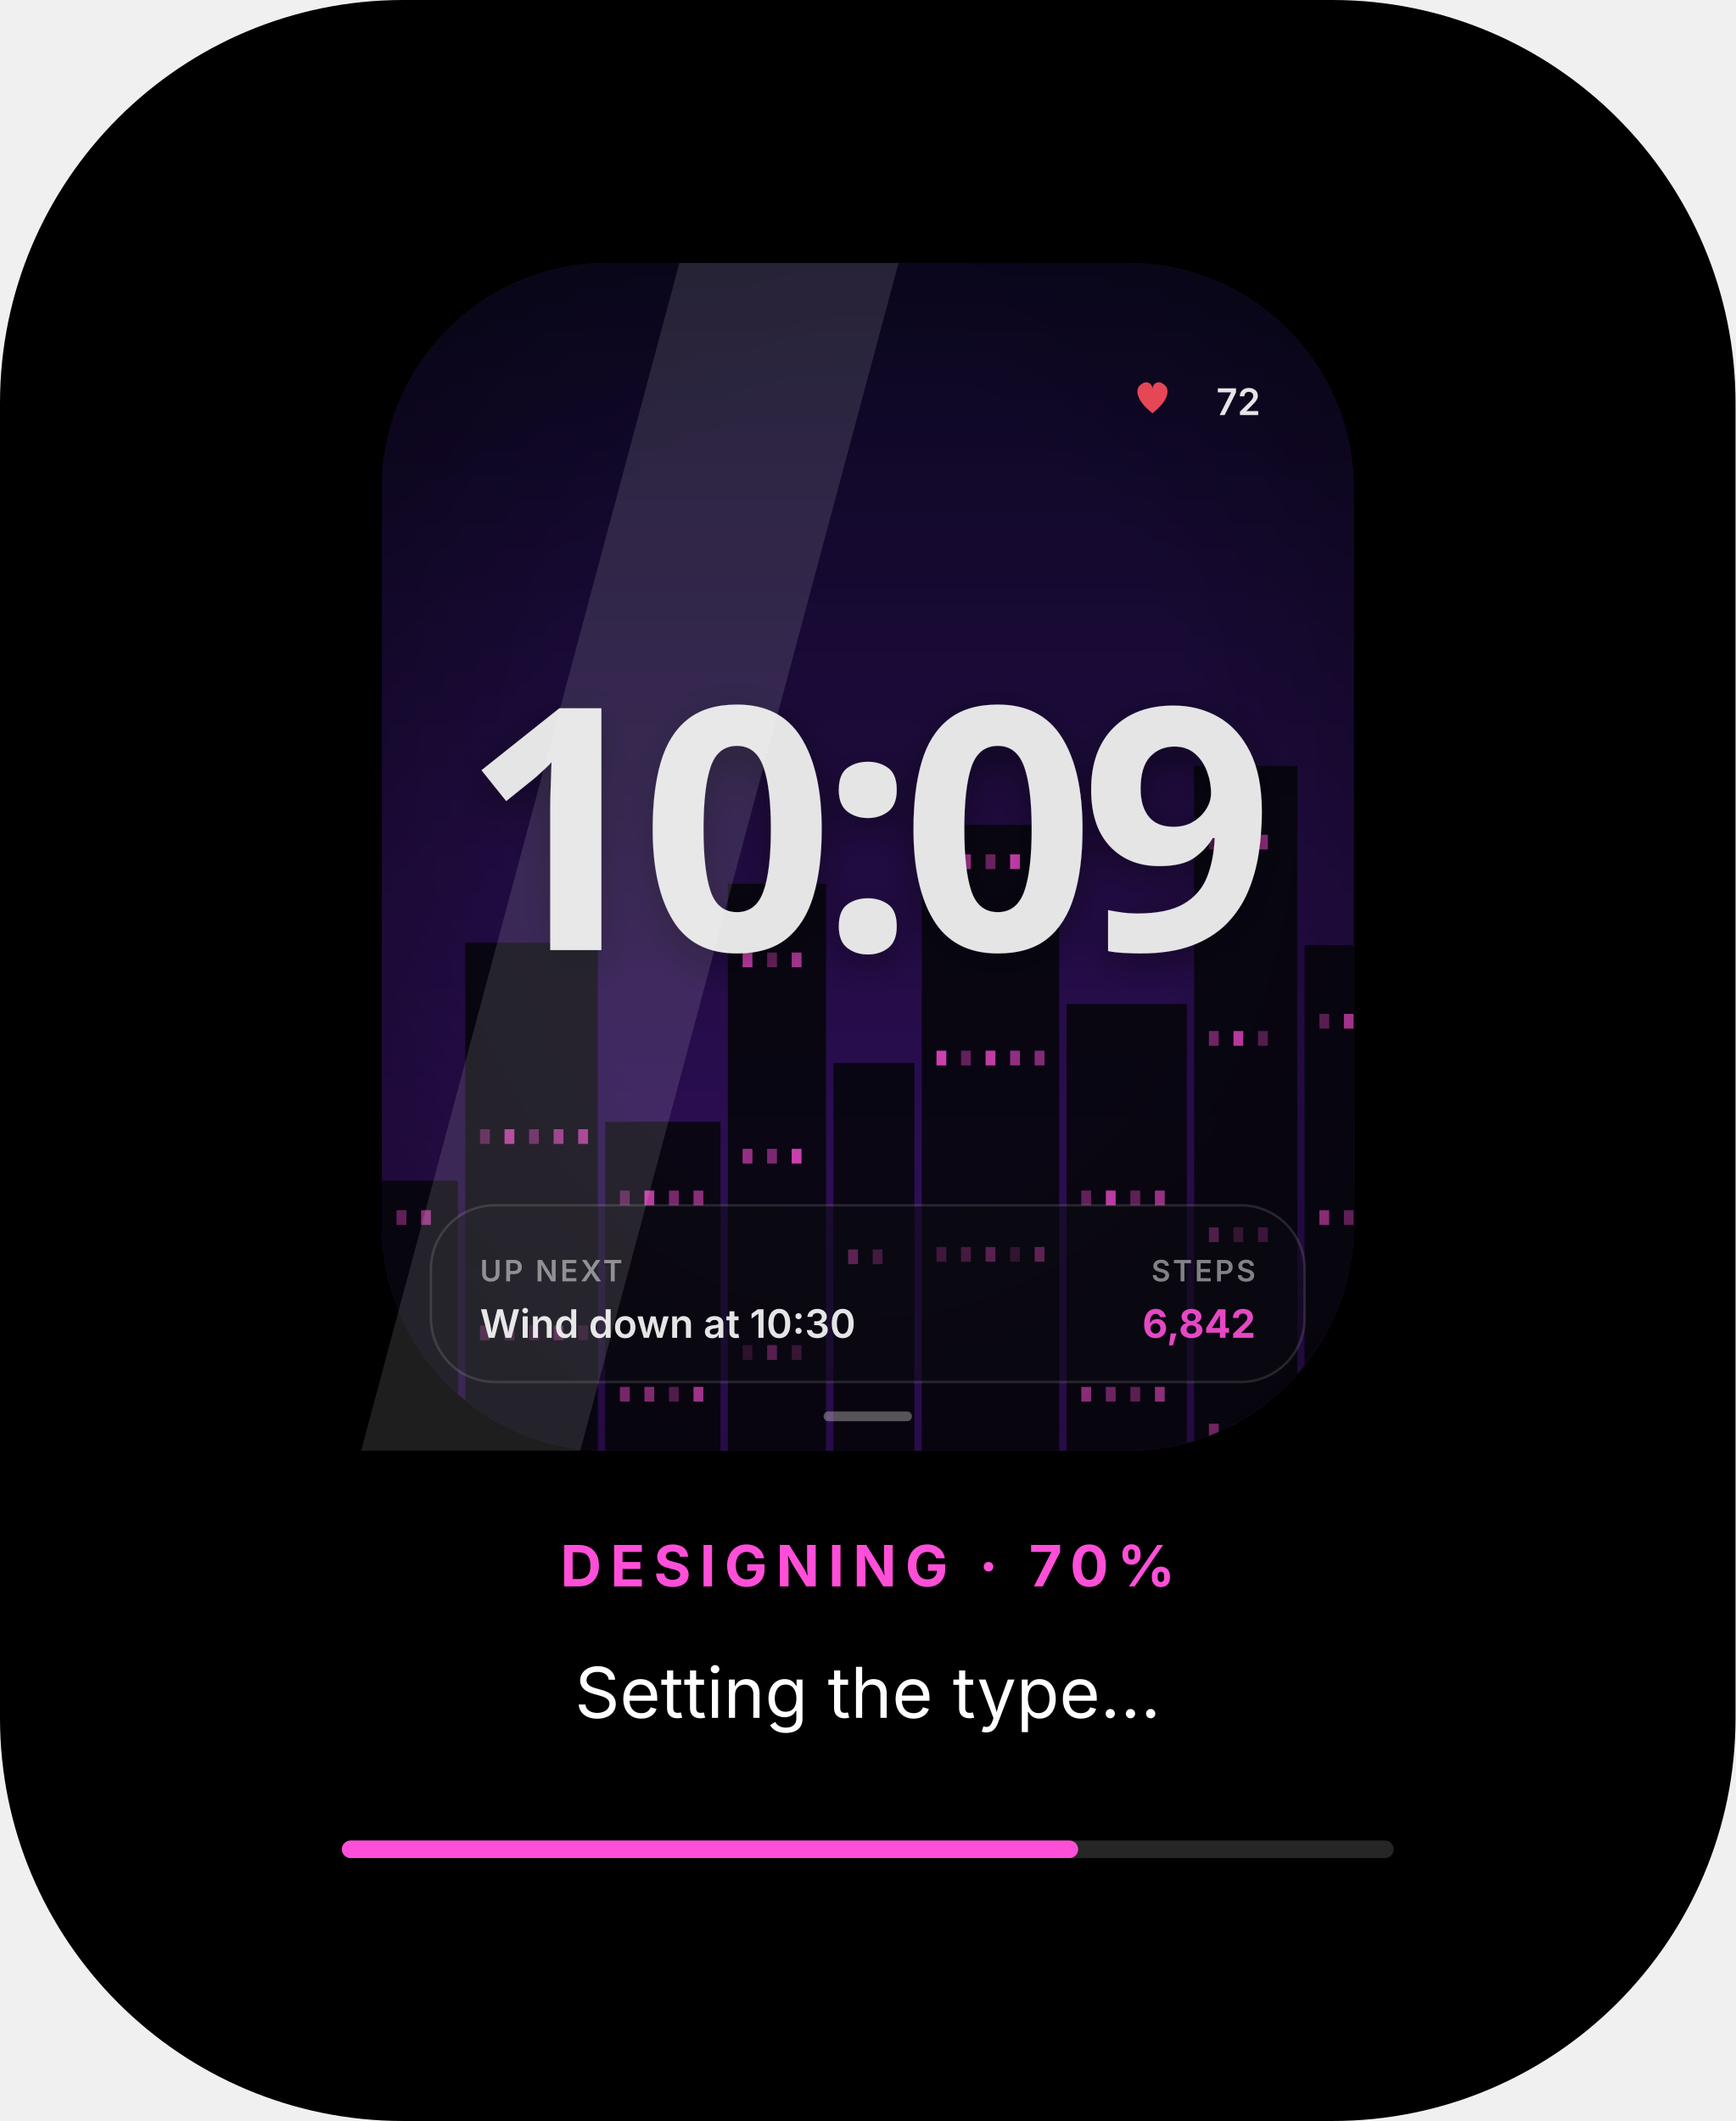
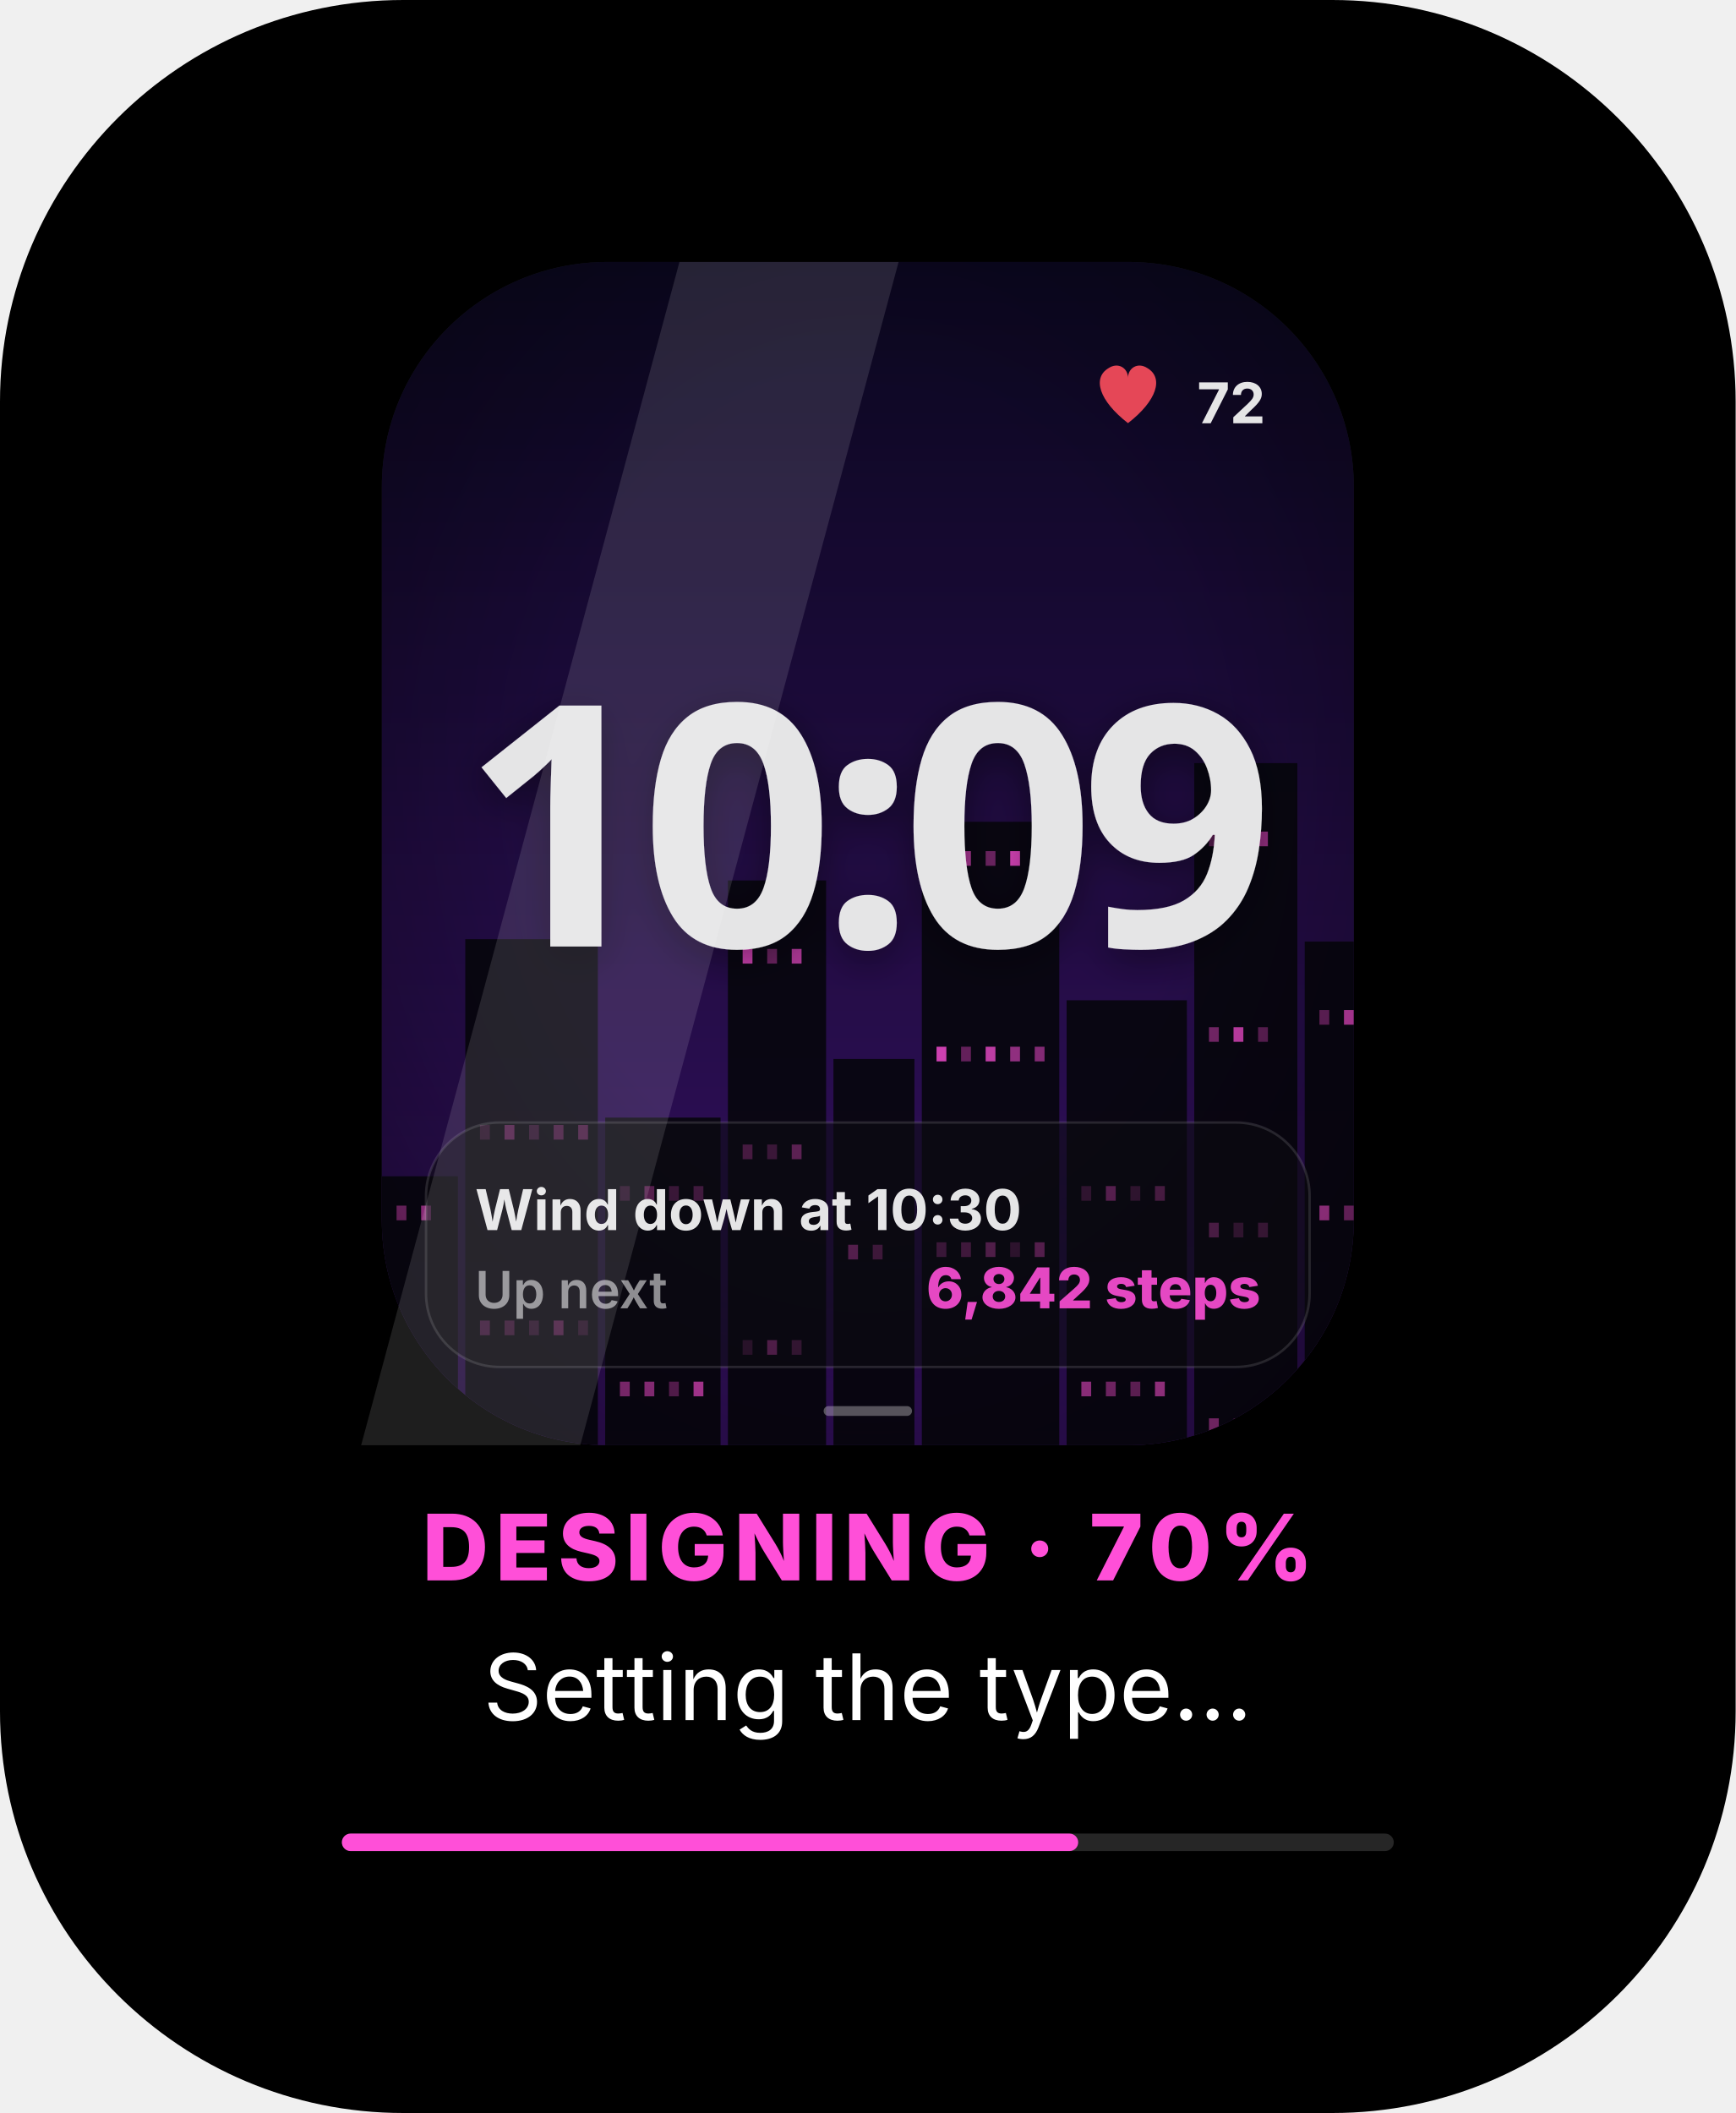
- <svg xmlns="http://www.w3.org/2000/svg" width="396" height="484" viewBox="0 0 396 484">
+ <svg xmlns="http://www.w3.org/2000/svg" width="368" height="448" preserveAspectRatio="none" viewBox="0 0 396 484">
  <defs>
    <clipPath id="dsclip">
      <rect width="396" height="484" rx="92" />
    </clipPath>
    <filter id="dssoft" x="-50%" y="-50%" width="200%" height="200%">
      <feGaussianBlur stdDeviation="12" />
    </filter>
    <filter id="dsshadow" x="-20%" y="-20%" width="140%" height="140%">
      <feDropShadow dx="0" dy="4" stdDeviation="8" flood-color="#000" flood-opacity=".45" />
    </filter>
  </defs>
  <g clip-path="url(#dsclip)">
    <rect width="396" height="484" fill="#000" />
    <rect x="87.12" y="60" width="221.76" height="271.04" rx="51.52" fill="#15151c" />
    <g opacity="0.89">
      <svg x="87.12" y="60" width="221.76" height="271.04" viewBox="0 0 396 484">
        <defs>
          <clipPath id="dspclip">
            <rect width="396" height="484" rx="92" />
          </clipPath>
          <filter id="dspsoft" x="-50%" y="-50%" width="200%" height="200%">
            <feGaussianBlur stdDeviation="12" />
          </filter>
          <filter id="dspshadow" x="-20%" y="-20%" width="140%" height="140%">
            <feDropShadow dx="0" dy="4" stdDeviation="8" flood-color="#000" flood-opacity=".45" />
          </filter>
          <radialGradient id="dspvig" cx=".5" cy=".45" r=".75">
            <stop offset=".45" stop-color="#000" stop-opacity="0" />
            <stop offset="1" stop-color="#000" stop-opacity=".5" />
          </radialGradient>
        </defs>
        <g clip-path="url(#dspclip)">
          <defs>
            <linearGradient id="dspcg" x1="0" y1="0" x2="0" y2="1">
              <stop offset="0" stop-color="#0a0620" />
              <stop offset="1" stop-color="#3a0f6b" />
            </linearGradient>
          </defs>
          <rect width="396" height="484" fill="url(#dspcg)" />
          <rect x="0" y="374" width="31" height="110" fill="#05030c" opacity=".92" />
          <rect x="6" y="386" width="4" height="6" fill="#ff4fd8" opacity="0.60" />
          <rect x="16" y="386" width="4" height="6" fill="#ff4fd8" opacity="0.83" />
          <rect x="6" y="466" width="4" height="6" fill="#ff4fd8" opacity="0.90" />
          <rect x="16" y="466" width="4" height="6" fill="#ff4fd8" opacity="0.45" />
          <rect x="34" y="277" width="54" height="207" fill="#05030c" opacity=".92" />
          <rect x="40" y="353" width="4" height="6" fill="#ff4fd8" opacity="0.42" />
          <rect x="50" y="353" width="4" height="6" fill="#ff4fd8" opacity="0.89" />
          <rect x="60" y="353" width="4" height="6" fill="#ff4fd8" opacity="0.47" />
          <rect x="70" y="353" width="4" height="6" fill="#ff4fd8" opacity="0.70" />
          <rect x="80" y="353" width="4" height="6" fill="#ff4fd8" opacity="0.74" />
          <rect x="40" y="433" width="4" height="6" fill="#ff4fd8" opacity="0.77" />
          <rect x="50" y="433" width="4" height="6" fill="#ff4fd8" opacity="0.67" />
          <rect x="60" y="433" width="4" height="6" fill="#ff4fd8" opacity="0.49" />
          <rect x="70" y="433" width="4" height="6" fill="#ff4fd8" opacity="0.89" />
          <rect x="80" y="433" width="4" height="6" fill="#ff4fd8" opacity="0.41" />
          <rect x="91" y="350" width="47" height="134" fill="#05030c" opacity=".92" />
          <rect x="97" y="378" width="4" height="6" fill="#ff4fd8" opacity="0.40" />
          <rect x="107" y="378" width="4" height="6" fill="#ff4fd8" opacity="0.87" />
          <rect x="117" y="378" width="4" height="6" fill="#ff4fd8" opacity="0.54" />
          <rect x="127" y="378" width="4" height="6" fill="#ff4fd8" opacity="0.62" />
          <rect x="97" y="458" width="4" height="6" fill="#ff4fd8" opacity="0.69" />
          <rect x="107" y="458" width="4" height="6" fill="#ff4fd8" opacity="0.75" />
          <rect x="117" y="458" width="4" height="6" fill="#ff4fd8" opacity="0.44" />
          <rect x="127" y="458" width="4" height="6" fill="#ff4fd8" opacity="0.90" />
          <rect x="141" y="253" width="40" height="231" fill="#05030c" opacity=".92" />
          <rect x="147" y="281" width="4" height="6" fill="#ff4fd8" opacity="0.90" />
          <rect x="157" y="281" width="4" height="6" fill="#ff4fd8" opacity="0.45" />
          <rect x="167" y="281" width="4" height="6" fill="#ff4fd8" opacity="0.74" />
          <rect x="147" y="361" width="4" height="6" fill="#ff4fd8" opacity="0.64" />
          <rect x="157" y="361" width="4" height="6" fill="#ff4fd8" opacity="0.52" />
          <rect x="167" y="361" width="4" height="6" fill="#ff4fd8" opacity="0.87" />
          <rect x="147" y="441" width="4" height="6" fill="#ff4fd8" opacity="0.40" />
          <rect x="157" y="441" width="4" height="6" fill="#ff4fd8" opacity="0.88" />
          <rect x="167" y="441" width="4" height="6" fill="#ff4fd8" opacity="0.52" />
          <rect x="184" y="326" width="33" height="158" fill="#05030c" opacity=".92" />
          <rect x="190" y="402" width="4" height="6" fill="#ff4fd8" opacity="0.84" />
          <rect x="200" y="402" width="4" height="6" fill="#ff4fd8" opacity="0.58" />
          <rect x="220" y="229" width="56" height="255" fill="#05030c" opacity=".92" />
          <rect x="226" y="241" width="4" height="6" fill="#ff4fd8" opacity="0.70" />
          <rect x="236" y="241" width="4" height="6" fill="#ff4fd8" opacity="0.74" />
          <rect x="246" y="241" width="4" height="6" fill="#ff4fd8" opacity="0.45" />
          <rect x="256" y="241" width="4" height="6" fill="#ff4fd8" opacity="0.90" />
          <rect x="266" y="241" width="4" height="6" fill="#ff4fd8" opacity="0.43" />
          <rect x="226" y="321" width="4" height="6" fill="#ff4fd8" opacity="0.89" />
          <rect x="236" y="321" width="4" height="6" fill="#ff4fd8" opacity="0.41" />
          <rect x="246" y="321" width="4" height="6" fill="#ff4fd8" opacity="0.82" />
          <rect x="256" y="321" width="4" height="6" fill="#ff4fd8" opacity="0.61" />
          <rect x="266" y="321" width="4" height="6" fill="#ff4fd8" opacity="0.55" />
          <rect x="226" y="401" width="4" height="6" fill="#ff4fd8" opacity="0.55" />
          <rect x="236" y="401" width="4" height="6" fill="#ff4fd8" opacity="0.61" />
          <rect x="246" y="401" width="4" height="6" fill="#ff4fd8" opacity="0.82" />
          <rect x="256" y="401" width="4" height="6" fill="#ff4fd8" opacity="0.41" />
          <rect x="266" y="401" width="4" height="6" fill="#ff4fd8" opacity="0.89" />
          <rect x="279" y="302" width="49" height="182" fill="#05030c" opacity=".92" />
          <rect x="285" y="378" width="4" height="6" fill="#ff4fd8" opacity="0.44" />
          <rect x="295" y="378" width="4" height="6" fill="#ff4fd8" opacity="0.90" />
          <rect x="305" y="378" width="4" height="6" fill="#ff4fd8" opacity="0.44" />
          <rect x="315" y="378" width="4" height="6" fill="#ff4fd8" opacity="0.75" />
          <rect x="285" y="458" width="4" height="6" fill="#ff4fd8" opacity="0.80" />
          <rect x="295" y="458" width="4" height="6" fill="#ff4fd8" opacity="0.63" />
          <rect x="305" y="458" width="4" height="6" fill="#ff4fd8" opacity="0.53" />
          <rect x="315" y="458" width="4" height="6" fill="#ff4fd8" opacity="0.87" />
          <rect x="331" y="205" width="42" height="279" fill="#05030c" opacity=".92" />
          <rect x="337" y="233" width="4" height="6" fill="#ff4fd8" opacity="0.46" />
          <rect x="347" y="233" width="4" height="6" fill="#ff4fd8" opacity="0.72" />
          <rect x="357" y="233" width="4" height="6" fill="#ff4fd8" opacity="0.72" />
          <rect x="337" y="313" width="4" height="6" fill="#ff4fd8" opacity="0.51" />
          <rect x="347" y="313" width="4" height="6" fill="#ff4fd8" opacity="0.88" />
          <rect x="357" y="313" width="4" height="6" fill="#ff4fd8" opacity="0.40" />
          <rect x="337" y="393" width="4" height="6" fill="#ff4fd8" opacity="0.87" />
          <rect x="347" y="393" width="4" height="6" fill="#ff4fd8" opacity="0.53" />
          <rect x="357" y="393" width="4" height="6" fill="#ff4fd8" opacity="0.64" />
          <rect x="337" y="473" width="4" height="6" fill="#ff4fd8" opacity="0.74" />
          <rect x="347" y="473" width="4" height="6" fill="#ff4fd8" opacity="0.45" />
          <rect x="357" y="473" width="4" height="6" fill="#ff4fd8" opacity="0.90" />
          <rect x="376" y="278" width="35" height="206" fill="#05030c" opacity=".92" />
          <rect x="382" y="306" width="4" height="6" fill="#ff4fd8" opacity="0.46" />
          <rect x="392" y="306" width="4" height="6" fill="#ff4fd8" opacity="0.90" />
          <rect x="402" y="306" width="4" height="6" fill="#ff4fd8" opacity="0.43" />
          <rect x="382" y="386" width="4" height="6" fill="#ff4fd8" opacity="0.83" />
          <rect x="392" y="386" width="4" height="6" fill="#ff4fd8" opacity="0.60" />
          <rect x="402" y="386" width="4" height="6" fill="#ff4fd8" opacity="0.56" />
          <rect x="382" y="466" width="4" height="6" fill="#ff4fd8" opacity="0.81" />
          <rect x="392" y="466" width="4" height="6" fill="#ff4fd8" opacity="0.41" />
          <rect x="402" y="466" width="4" height="6" fill="#ff4fd8" opacity="0.89" />
          <rect width="396" height="484" fill="url(#dspvig)" />
-           <text x="38" y="62" font-family="Inter, 'Inter Tight', system-ui, sans-serif" font-size="15" font-weight="600" letter-spacing="1.2" fill="#ffffff" opacity=".9" />
-           <path transform="translate(314.0 57.0) scale(0.708)" fill="#ff4d5e" d="M0 6 C -9 -1 -11 -8 -6 -11 C -3 -13 0 -11 0 -8 C 0 -11 3 -13 6 -11 C 11 -8 9 -1 0 6Z" />
-           <text x="358" y="62" text-anchor="end" font-family="Inter, 'Inter Tight', system-ui, sans-serif" font-size="15" font-weight="600" fill="#ffffff">72</text>
-           <text x="198" y="280" text-anchor="middle" font-family="'Inter Tight', sans-serif" font-weight="800" font-size="138" letter-spacing="-6" fill="#ffffff" filter="url(#dspshadow)">10:09</text>
-           <rect x="20" y="384" width="356" height="72" rx="26" fill="#0b0b10" fill-opacity=".52" stroke="#fff" stroke-opacity=".14" />
-           <text x="40" y="415" font-family="Inter, 'Inter Tight', system-ui, sans-serif" font-size="12" font-weight="600" letter-spacing="1" fill="#fff" opacity=".55">UP NEXT</text>
-           <text x="40" y="438" font-family="Inter, 'Inter Tight', system-ui, sans-serif" font-size="16" font-weight="600" fill="#fff">Wind down at 10:30</text>
-           <text x="356" y="438" text-anchor="end" font-family="Inter, 'Inter Tight', system-ui, sans-serif" font-size="16" font-weight="700" fill="#ff4fd8">6,842</text>
-           <text x="356" y="415" text-anchor="end" font-family="Inter, 'Inter Tight', system-ui, sans-serif" font-size="12" font-weight="600" letter-spacing="1" fill="#fff" opacity=".55">STEPS</text>
+           <text x="38" y="66" font-family="Inter" font-size="23" font-weight="700" letter-spacing="1.5" fill="#ffffff" />
+           <path transform="translate(304.0 58.0) scale(1.323)" fill="#ff4d5e" d="M0 6 C -9 -1 -11 -8 -6 -11 C -3 -13 0 -11 0 -8 C 0 -11 3 -13 6 -11 C 11 -8 9 -1 0 6Z" />
+           <text x="360" y="66" text-anchor="end" font-family="Inter" font-size="23" font-weight="700" fill="#ffffff">72</text>
+           <text x="198" y="280" text-anchor="middle" font-family="Inter Tight" font-weight="800" font-size="138" letter-spacing="-6" fill="#ffffff" filter="url(#dspshadow)">10:09</text>
+           <rect x="18" y="352" width="360" height="100" rx="30" fill="#0b0b10" fill-opacity=".58" stroke="#fff" stroke-opacity=".14" />
+           <text x="38" y="396" font-family="Inter" font-size="23" font-weight="700" fill="#fff">Wind down at 10:30</text>
+           <text x="38" y="428" font-family="Inter" font-size="21" font-weight="600" fill="#fff" opacity=".6">Up next</text>
+           <text x="358" y="428" text-anchor="end" font-family="Inter" font-size="23" font-weight="800" fill="#ff4fd8">6,842 steps</text>
          <rect x="180" y="468" width="36" height="4" rx="2" fill="#fff" opacity=".35" />
        </g>
      </svg>
    </g>
    <rect x="171.1" y="60" width="50" height="271.04" fill="#fff" opacity=".12" transform="skewX(-15)" clip-path="url(#dsclip)" />
-     <text x="198" y="362" text-anchor="middle" font-family="Inter, 'Inter Tight', system-ui, sans-serif" font-size="13" font-weight="700" letter-spacing="2" fill="#ff4fd8">DESIGNING · 70%</text>
-     <text x="198" y="392" text-anchor="middle" font-family="Inter, 'Inter Tight', system-ui, sans-serif" font-size="16" fill="#fff">Setting the type…</text>
+     <text x="198" y="362" text-anchor="middle" font-family="Inter" font-size="21" font-weight="800" letter-spacing="1.5" fill="#ff4fd8">DESIGNING · 70%</text>
+     <text x="198" y="394" text-anchor="middle" font-family="Inter" font-size="21" fill="#fff">Setting the type…</text>
    <rect x="78" y="420" width="240" height="4" rx="2" fill="#fff" opacity=".15" />
    <rect x="78" y="420" width="168.0" height="4" rx="2" fill="#ff4fd8" />
  </g>
</svg>
